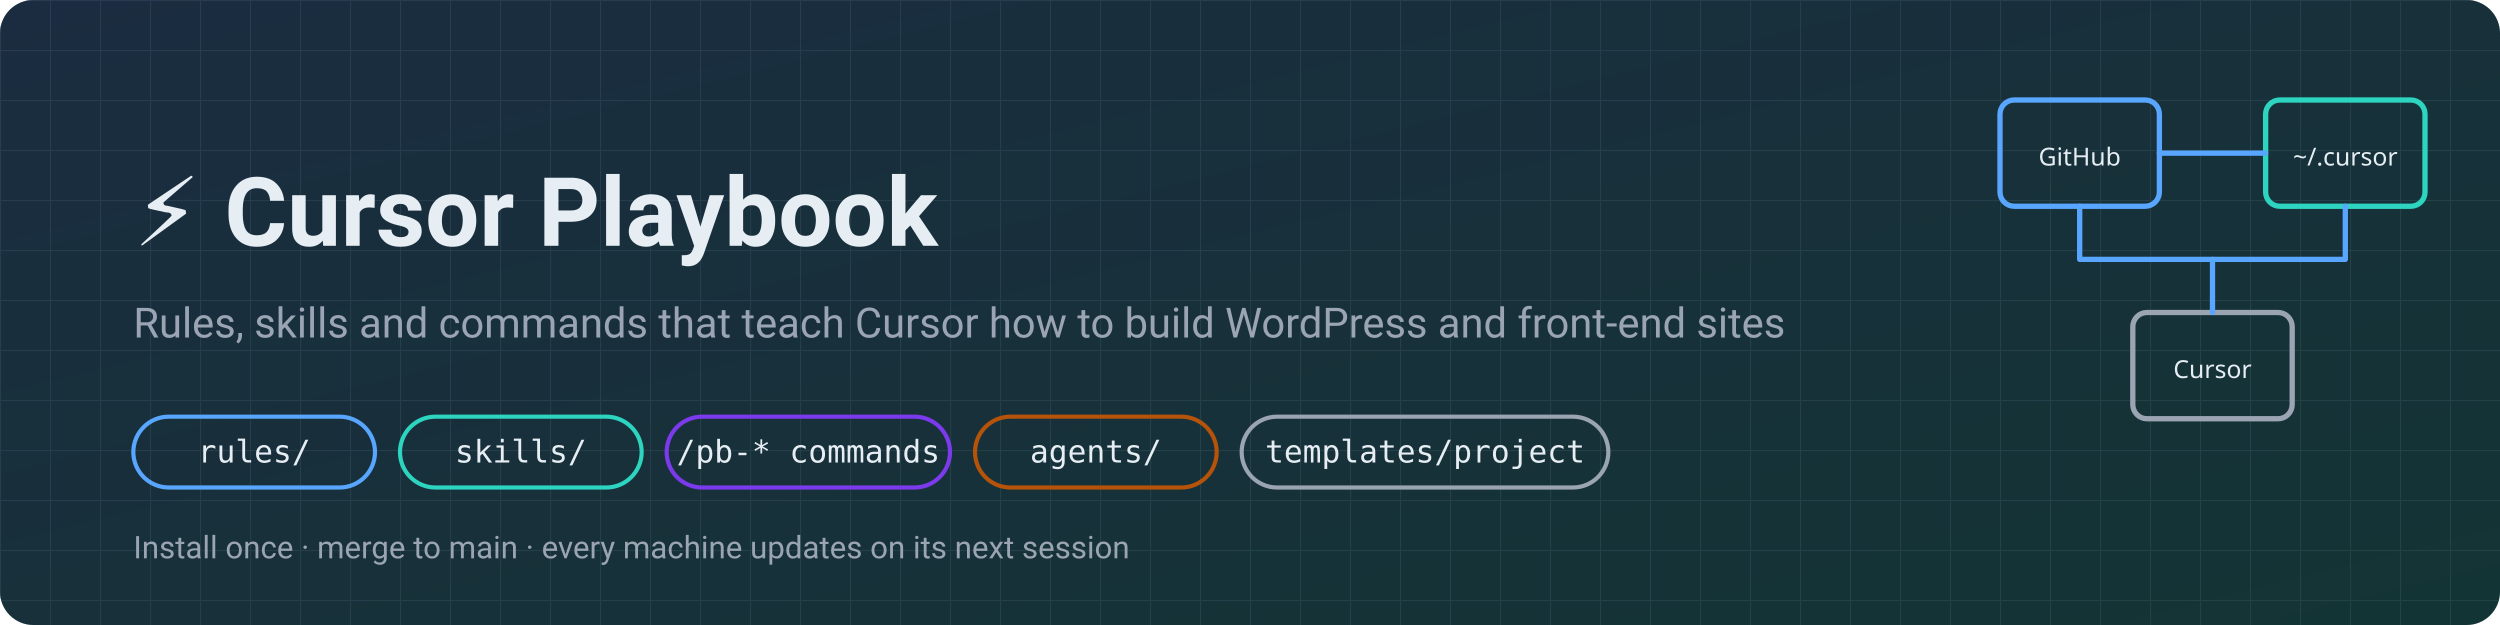
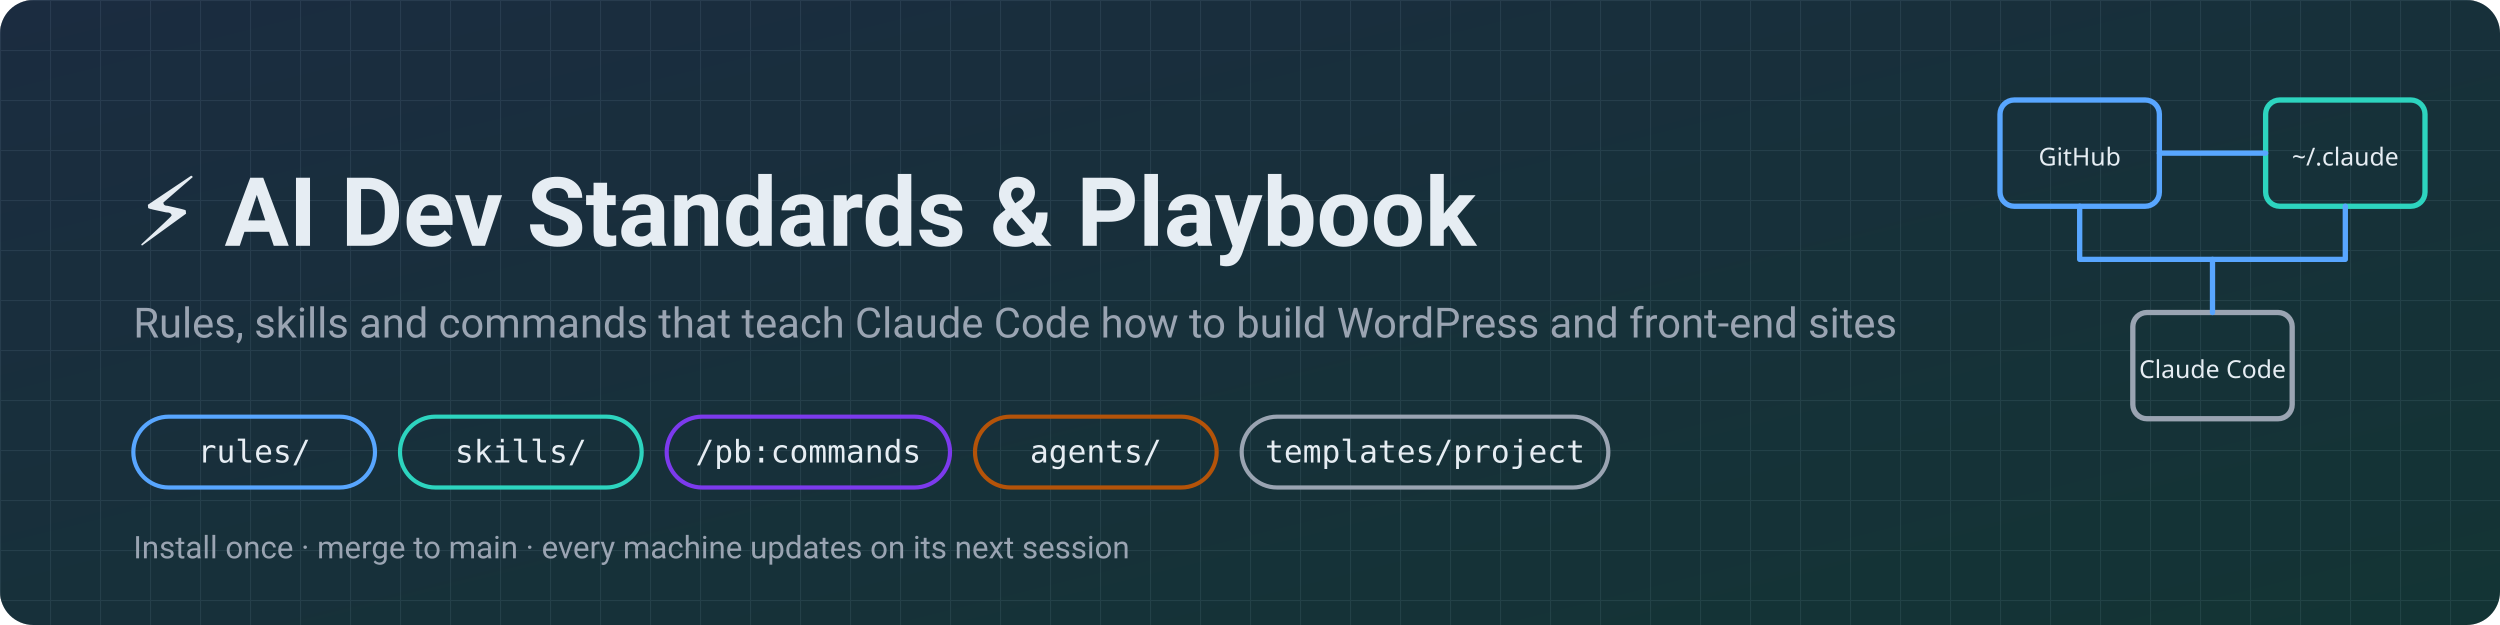
- <svg xmlns="http://www.w3.org/2000/svg" width="1200" height="300" viewBox="0 0 1200 300" role="img" aria-label="Cursor Playbook: rules, skills and commands for Cursor, auto-synced to every machine">
+ <svg xmlns="http://www.w3.org/2000/svg" width="1200" height="300" viewBox="0 0 1200 300" role="img" aria-label="AI Dev Standards and Playbook: rules, skills and commands for Claude Code, auto-synced to every machine">
  <defs>
    <linearGradient id="g" x1="0" y1="0" x2="1" y2="1">
      <stop offset="0" stop-color="#58a6ff" stop-opacity=".18" />
      <stop offset="1" stop-color="#2dd4bf" stop-opacity=".18" />
    </linearGradient>
    <pattern id="grid" width="24" height="24" patternUnits="userSpaceOnUse">
      <path d="M24 0H0V24" fill="none" stroke="#30363d" stroke-width="1" opacity=".5" />
    </pattern>
  </defs>
  <rect width="1200" height="300" rx="16" fill="#0e1116" />
  <rect width="1200" height="300" rx="16" fill="url(#grid)" />
  <rect width="1200" height="300" rx="16" fill="url(#g)" />
-   <text x="64" y="118" font-family="system-ui,-apple-system,Segoe UI,Roboto,sans-serif" font-size="46" font-weight="700" fill="#e6edf3">⚡ Cursor Playbook</text>
-   <text x="64" y="162" font-family="system-ui,-apple-system,Segoe UI,Roboto,sans-serif" font-size="20" fill="#9aa4b2">Rules, skills and commands that teach Cursor how to build WordPress and front-end sites</text>
+   <text x="64" y="118" font-family="system-ui,-apple-system,Segoe UI,Roboto,sans-serif" font-size="46" font-weight="700" fill="#e6edf3">⚡ AI Dev Standards &amp; Playbook</text>
+   <text x="64" y="162" font-family="system-ui,-apple-system,Segoe UI,Roboto,sans-serif" font-size="20" fill="#9aa4b2">Rules, skills and commands that teach Claude Code how to build WordPress and front-end sites</text>
  <g font-family="ui-monospace,SFMono-Regular,Menlo,Consolas,monospace" font-size="15" fill="#e6edf3">
    <rect x="64" y="200" width="116" height="34" rx="17" fill="none" stroke="#58a6ff" stroke-width="2" />
    <text x="122" y="222" text-anchor="middle">rules/</text>
    <rect x="192" y="200" width="116" height="34" rx="17" fill="none" stroke="#2dd4bf" stroke-width="2" />
    <text x="250" y="222" text-anchor="middle">skills/</text>
    <rect x="320" y="200" width="136" height="34" rx="17" fill="none" stroke="#7c3aed" stroke-width="2" />
-     <text x="388" y="222" text-anchor="middle">/pb-* commands</text>
+     <text x="388" y="222" text-anchor="middle">/pb:commands</text>
    <rect x="468" y="200" width="116" height="34" rx="17" fill="none" stroke="#b45309" stroke-width="2" />
    <text x="526" y="222" text-anchor="middle">agents/</text>
    <rect x="596" y="200" width="176" height="34" rx="17" fill="none" stroke="#9aa4b2" stroke-width="2" />
    <text x="684" y="222" text-anchor="middle">templates/project</text>
  </g>
  <text x="64" y="268" font-family="system-ui,-apple-system,Segoe UI,Roboto,sans-serif" font-size="15" fill="#9aa4b2">Install once · merge to main · every machine updates on its next session</text>
  <g transform="translate(960,48) scale(.85)" fill="none" stroke="#58a6ff" stroke-width="3" stroke-linecap="round" stroke-linejoin="round">
    <rect x="0" y="0" width="90" height="60" rx="8" />
    <rect x="150" y="0" width="90" height="60" rx="8" stroke="#2dd4bf" />
    <rect x="75" y="120" width="90" height="60" rx="8" stroke="#9aa4b2" />
    <path d="M90 30h60" marker-end="none" />
    <path d="M45 60v30h75v30" />
    <path d="M195 60v30h-75" />
    <text x="45" y="37" text-anchor="middle" font-family="system-ui,sans-serif" font-size="14" fill="#e6edf3" stroke="none">GitHub</text>
-     <text x="195" y="37" text-anchor="middle" font-family="system-ui,sans-serif" font-size="14" fill="#e6edf3" stroke="none">~/.cursor</text>
-     <text x="120" y="157" text-anchor="middle" font-family="system-ui,sans-serif" font-size="14" fill="#e6edf3" stroke="none">Cursor</text>
+     <text x="195" y="37" text-anchor="middle" font-family="system-ui,sans-serif" font-size="14" fill="#e6edf3" stroke="none">~/.claude</text>
+     <text x="120" y="157" text-anchor="middle" font-family="system-ui,sans-serif" font-size="14" fill="#e6edf3" stroke="none">Claude Code</text>
  </g>
</svg>
